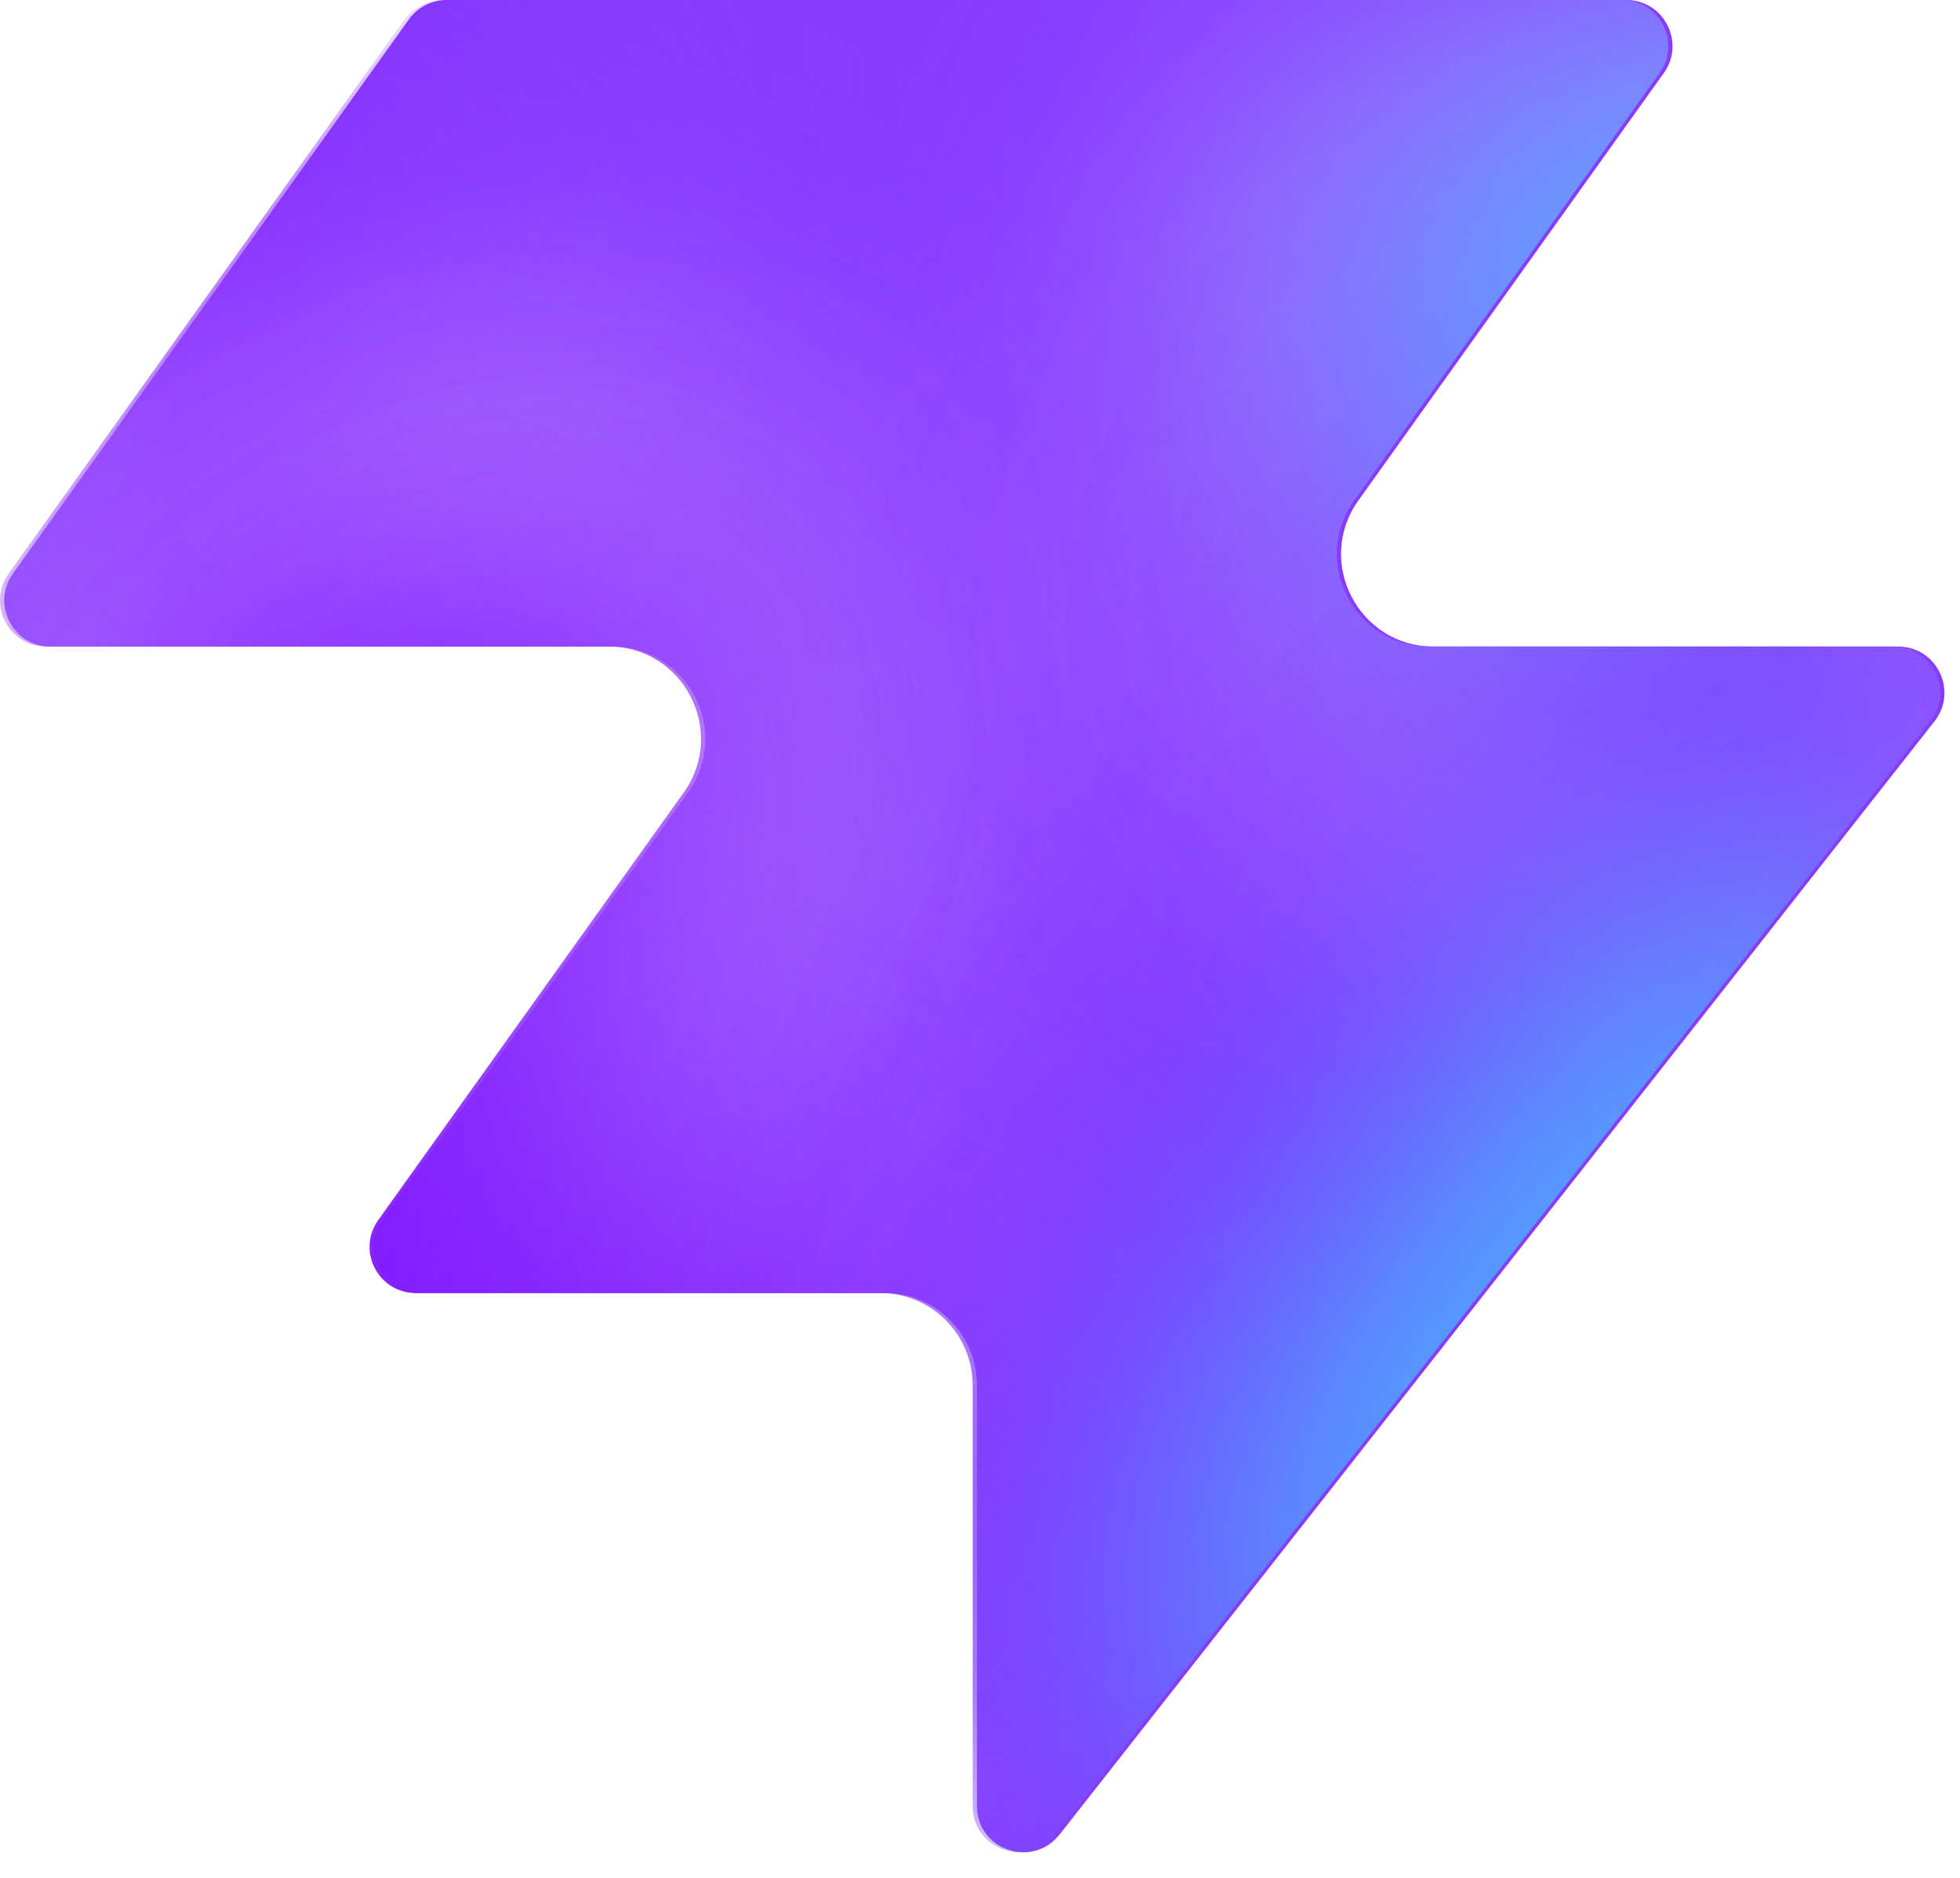
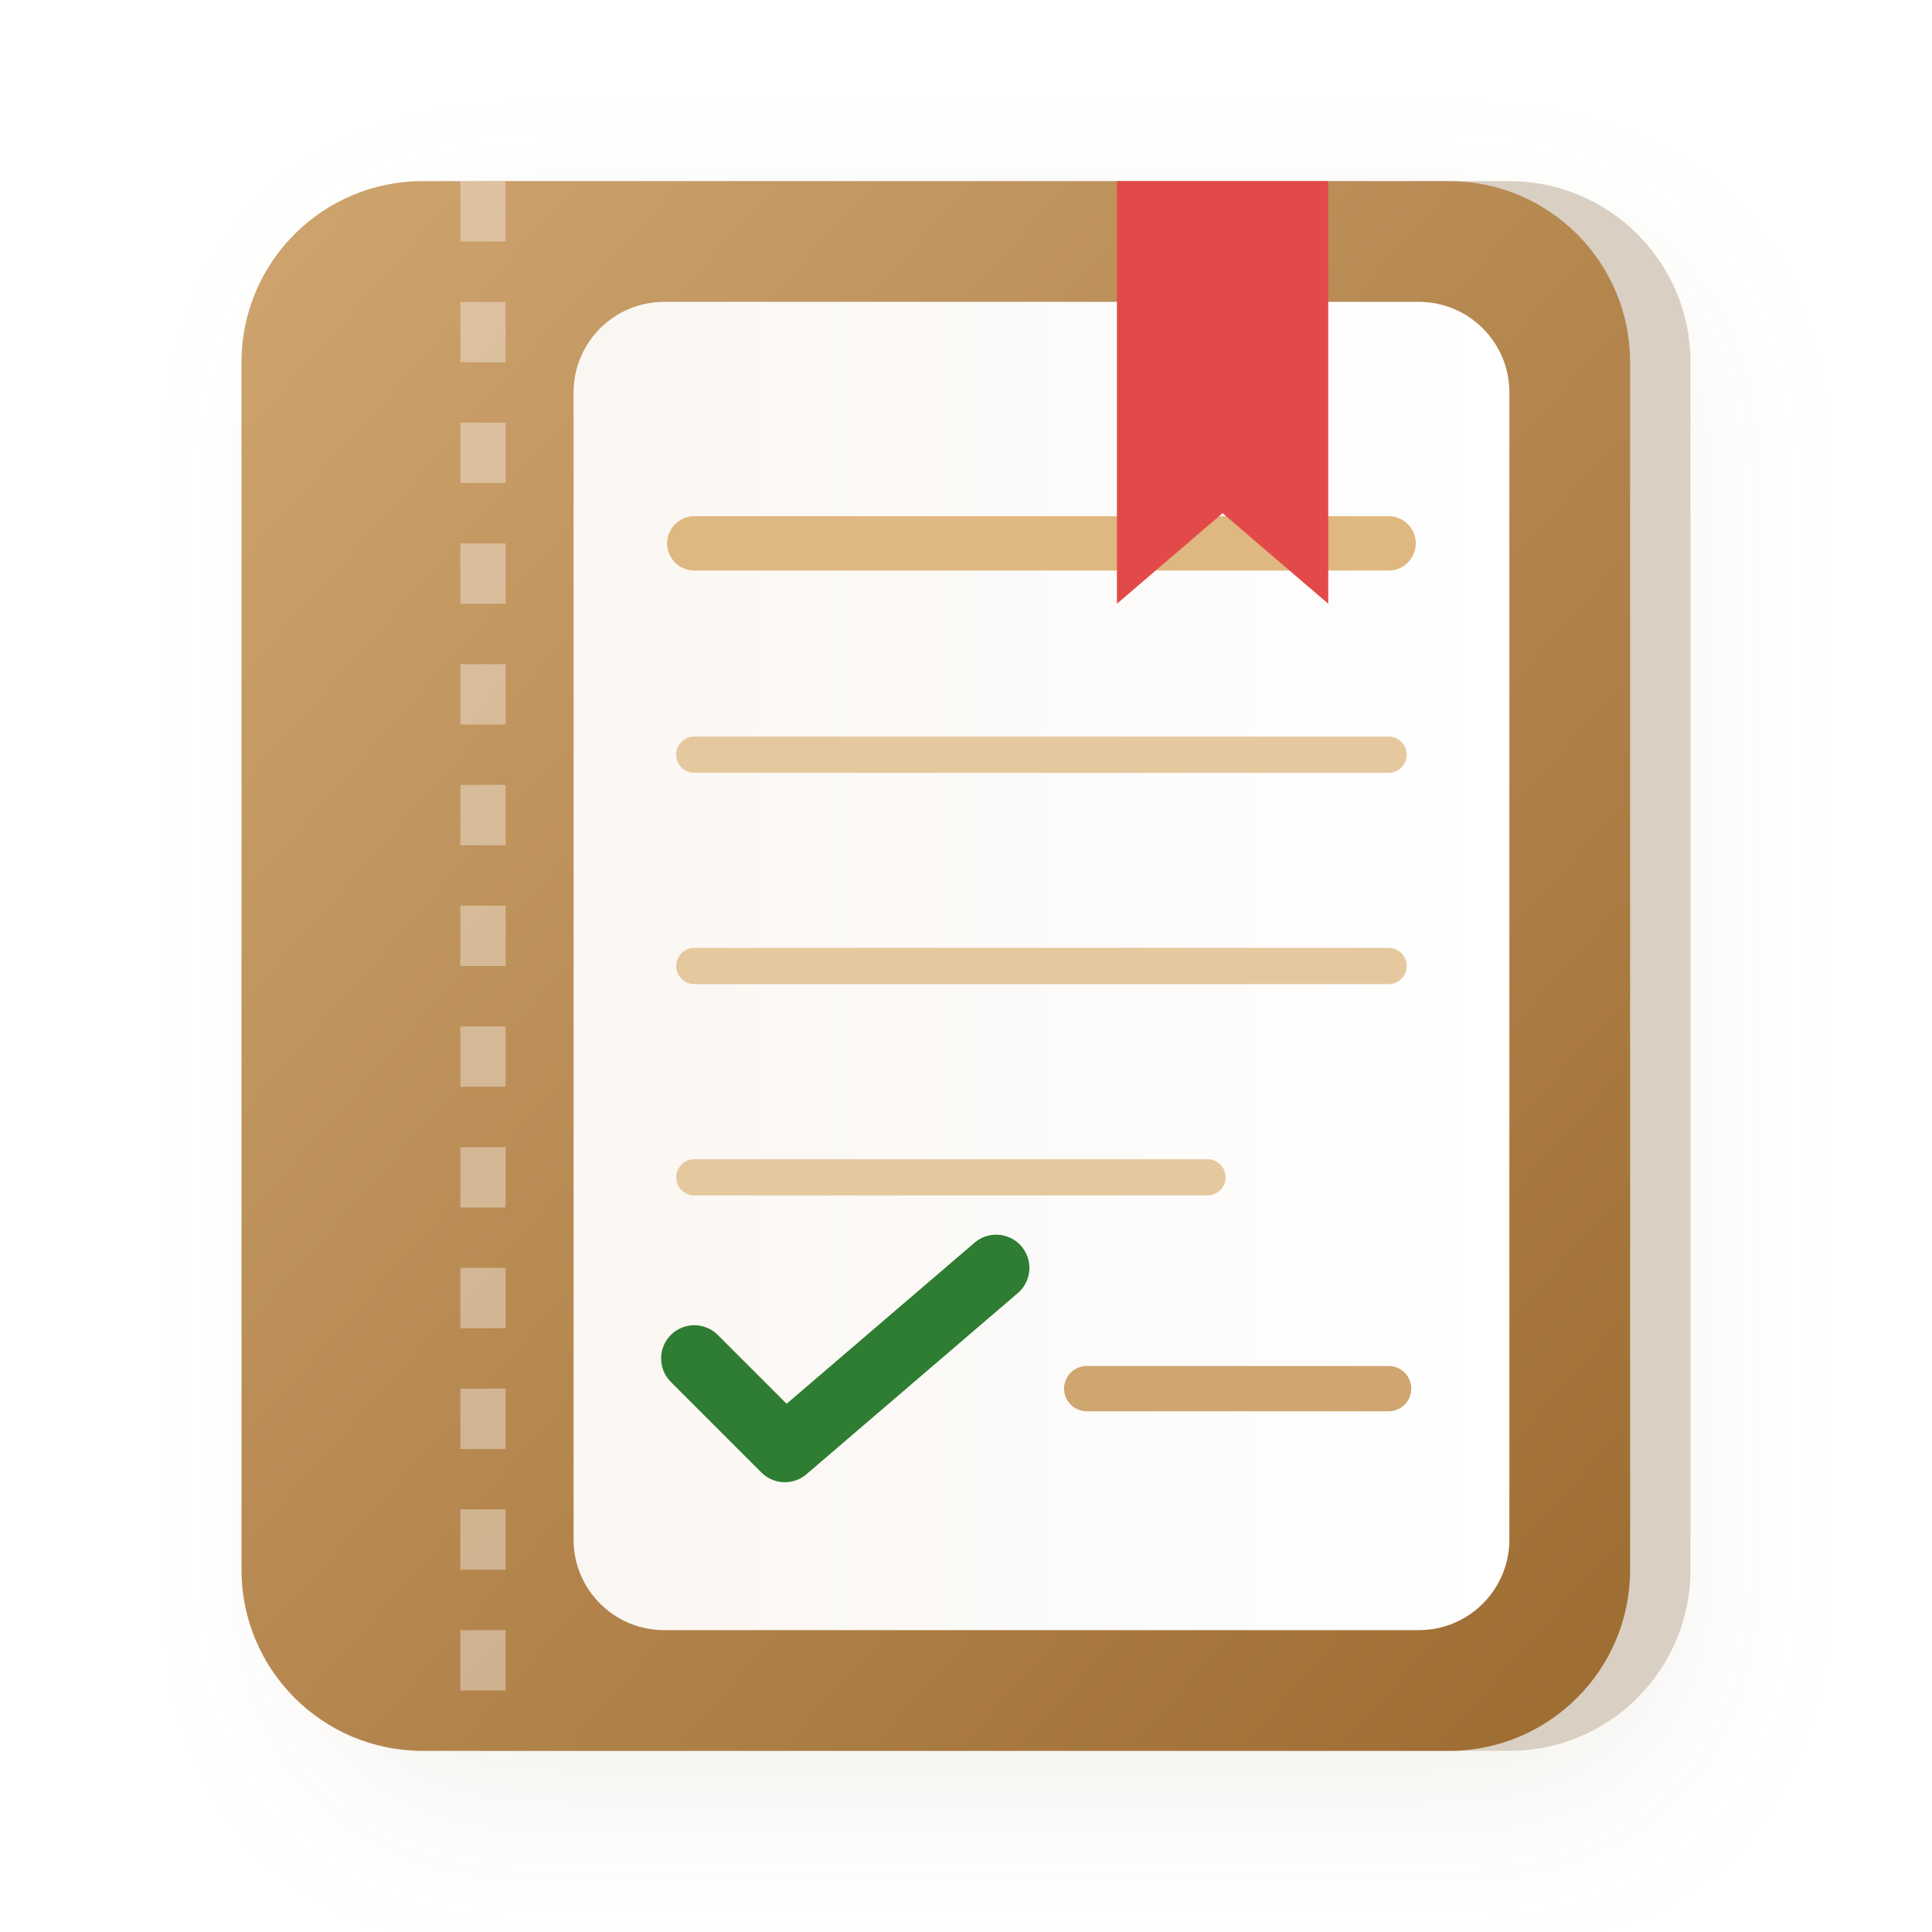
- <svg xmlns="http://www.w3.org/2000/svg" width="48" height="46" fill="none" viewBox="0 0 48 46">
-   <path fill="#863bff" d="M25.946 44.938c-.664.845-2.021.375-2.021-.698V33.937a2.26 2.26 0 0 0-2.262-2.262H10.287c-.92 0-1.456-1.04-.92-1.788l7.48-10.471c1.07-1.497 0-3.578-1.842-3.578H1.237c-.92 0-1.456-1.04-.92-1.788L10.013.474c.214-.297.556-.474.92-.474h28.894c.92 0 1.456 1.04.92 1.788l-7.48 10.471c-1.07 1.498 0 3.579 1.842 3.579h11.377c.943 0 1.473 1.088.89 1.83L25.947 44.94z" style="fill:#863bff;fill:color(display-p3 .525 .23 1);fill-opacity:1" />
-   <mask id="a" width="48" height="46" x="0" y="0" maskUnits="userSpaceOnUse" style="mask-type:alpha">
-     <path fill="#000" d="M25.842 44.938c-.664.844-2.021.375-2.021-.698V33.937a2.26 2.26 0 0 0-2.262-2.262H10.183c-.92 0-1.456-1.04-.92-1.788l7.48-10.471c1.07-1.498 0-3.579-1.842-3.579H1.133c-.92 0-1.456-1.04-.92-1.787L9.91.473c.214-.297.556-.474.92-.474h28.894c.92 0 1.456 1.04.92 1.788l-7.48 10.471c-1.07 1.498 0 3.578 1.842 3.578h11.377c.943 0 1.473 1.088.89 1.832L25.843 44.94z" style="fill:#000;fill-opacity:1" />
-   </mask>
-   <g mask="url(#a)">
-     <g filter="url(#b)">
-       <ellipse cx="5.508" cy="14.704" fill="#ede6ff" rx="5.508" ry="14.704" style="fill:#ede6ff;fill:color(display-p3 .927 .903 1);fill-opacity:1" transform="matrix(.00324 1 1 -.00324 -4.47 31.516)" />
-     </g>
-     <g filter="url(#c)">
-       <ellipse cx="10.399" cy="29.851" fill="#ede6ff" rx="10.399" ry="29.851" style="fill:#ede6ff;fill:color(display-p3 .927 .903 1);fill-opacity:1" transform="matrix(.00324 1 1 -.00324 -39.328 7.883)" />
-     </g>
-     <g filter="url(#d)">
-       <ellipse cx="5.508" cy="30.487" fill="#7e14ff" rx="5.508" ry="30.487" style="fill:#7e14ff;fill:color(display-p3 .492 .077 1);fill-opacity:1" transform="rotate(89.814 -25.913 -14.639)scale(1 -1)" />
-     </g>
-     <g filter="url(#e)">
-       <ellipse cx="5.508" cy="30.599" fill="#7e14ff" rx="5.508" ry="30.599" style="fill:#7e14ff;fill:color(display-p3 .492 .077 1);fill-opacity:1" transform="rotate(89.814 -32.644 -3.334)scale(1 -1)" />
-     </g>
-     <g filter="url(#f)">
-       <ellipse cx="5.508" cy="30.599" fill="#7e14ff" rx="5.508" ry="30.599" style="fill:#7e14ff;fill:color(display-p3 .492 .077 1);fill-opacity:1" transform="matrix(.00324 1 1 -.00324 -34.34 30.47)" />
-     </g>
-     <g filter="url(#g)">
-       <ellipse cx="14.072" cy="22.078" fill="#ede6ff" rx="14.072" ry="22.078" style="fill:#ede6ff;fill:color(display-p3 .927 .903 1);fill-opacity:1" transform="rotate(93.35 24.506 48.493)scale(-1 1)" />
-     </g>
-     <g filter="url(#h)">
-       <ellipse cx="3.47" cy="21.501" fill="#7e14ff" rx="3.47" ry="21.501" style="fill:#7e14ff;fill:color(display-p3 .492 .077 1);fill-opacity:1" transform="rotate(89.009 28.708 47.59)scale(-1 1)" />
-     </g>
-     <g filter="url(#i)">
-       <ellipse cx="3.47" cy="21.501" fill="#7e14ff" rx="3.47" ry="21.501" style="fill:#7e14ff;fill:color(display-p3 .492 .077 1);fill-opacity:1" transform="rotate(89.009 28.708 47.59)scale(-1 1)" />
-     </g>
-     <g filter="url(#j)">
-       <ellipse cx=".387" cy="8.972" fill="#7e14ff" rx="4.407" ry="29.108" style="fill:#7e14ff;fill:color(display-p3 .492 .077 1);fill-opacity:1" transform="rotate(39.51 .387 8.972)" />
-     </g>
-     <g filter="url(#k)">
-       <ellipse cx="47.523" cy="-6.092" fill="#7e14ff" rx="4.407" ry="29.108" style="fill:#7e14ff;fill:color(display-p3 .492 .077 1);fill-opacity:1" transform="rotate(37.892 47.523 -6.092)" />
-     </g>
-     <g filter="url(#l)">
-       <ellipse cx="41.412" cy="6.333" fill="#47bfff" rx="5.971" ry="9.665" style="fill:#47bfff;fill:color(display-p3 .28 .748 1);fill-opacity:1" transform="rotate(37.892 41.412 6.333)" />
-     </g>
-     <g filter="url(#m)">
-       <ellipse cx="-1.879" cy="38.332" fill="#7e14ff" rx="4.407" ry="29.108" style="fill:#7e14ff;fill:color(display-p3 .492 .077 1);fill-opacity:1" transform="rotate(37.892 -1.88 38.332)" />
-     </g>
-     <g filter="url(#n)">
-       <ellipse cx="-1.879" cy="38.332" fill="#7e14ff" rx="4.407" ry="29.108" style="fill:#7e14ff;fill:color(display-p3 .492 .077 1);fill-opacity:1" transform="rotate(37.892 -1.88 38.332)" />
-     </g>
-     <g filter="url(#o)">
-       <ellipse cx="35.651" cy="29.907" fill="#7e14ff" rx="4.407" ry="29.108" style="fill:#7e14ff;fill:color(display-p3 .492 .077 1);fill-opacity:1" transform="rotate(37.892 35.651 29.907)" />
-     </g>
-     <g filter="url(#p)">
-       <ellipse cx="38.418" cy="32.4" fill="#47bfff" rx="5.971" ry="15.297" style="fill:#47bfff;fill:color(display-p3 .28 .748 1);fill-opacity:1" transform="rotate(37.892 38.418 32.4)" />
-     </g>
-   </g>
+ <svg xmlns="http://www.w3.org/2000/svg" viewBox="0 0 64 64" width="64" height="64">
  <defs>
-     <filter id="b" width="60.045" height="41.654" x="-19.77" y="16.149" color-interpolation-filters="sRGB" filterUnits="userSpaceOnUse">
-       <feFlood flood-opacity="0" result="BackgroundImageFix" />
-       <feBlend in="SourceGraphic" in2="BackgroundImageFix" result="shape" />
-       <feGaussianBlur result="effect1_foregroundBlur_2002_17158" stdDeviation="7.659" />
-     </filter>
-     <filter id="c" width="90.34" height="51.437" x="-54.613" y="-7.533" color-interpolation-filters="sRGB" filterUnits="userSpaceOnUse">
-       <feFlood flood-opacity="0" result="BackgroundImageFix" />
-       <feBlend in="SourceGraphic" in2="BackgroundImageFix" result="shape" />
-       <feGaussianBlur result="effect1_foregroundBlur_2002_17158" stdDeviation="7.659" />
-     </filter>
-     <filter id="d" width="79.355" height="29.4" x="-49.64" y="2.03" color-interpolation-filters="sRGB" filterUnits="userSpaceOnUse">
-       <feFlood flood-opacity="0" result="BackgroundImageFix" />
-       <feBlend in="SourceGraphic" in2="BackgroundImageFix" result="shape" />
-       <feGaussianBlur result="effect1_foregroundBlur_2002_17158" stdDeviation="4.596" />
-     </filter>
-     <filter id="e" width="79.579" height="29.4" x="-45.045" y="20.029" color-interpolation-filters="sRGB" filterUnits="userSpaceOnUse">
-       <feFlood flood-opacity="0" result="BackgroundImageFix" />
-       <feBlend in="SourceGraphic" in2="BackgroundImageFix" result="shape" />
-       <feGaussianBlur result="effect1_foregroundBlur_2002_17158" stdDeviation="4.596" />
-     </filter>
-     <filter id="f" width="79.579" height="29.4" x="-43.513" y="21.178" color-interpolation-filters="sRGB" filterUnits="userSpaceOnUse">
-       <feFlood flood-opacity="0" result="BackgroundImageFix" />
-       <feBlend in="SourceGraphic" in2="BackgroundImageFix" result="shape" />
-       <feGaussianBlur result="effect1_foregroundBlur_2002_17158" stdDeviation="4.596" />
-     </filter>
-     <filter id="g" width="74.749" height="58.852" x="15.756" y="-17.901" color-interpolation-filters="sRGB" filterUnits="userSpaceOnUse">
-       <feFlood flood-opacity="0" result="BackgroundImageFix" />
-       <feBlend in="SourceGraphic" in2="BackgroundImageFix" result="shape" />
-       <feGaussianBlur result="effect1_foregroundBlur_2002_17158" stdDeviation="7.659" />
-     </filter>
-     <filter id="h" width="61.377" height="25.362" x="23.548" y="2.284" color-interpolation-filters="sRGB" filterUnits="userSpaceOnUse">
-       <feFlood flood-opacity="0" result="BackgroundImageFix" />
-       <feBlend in="SourceGraphic" in2="BackgroundImageFix" result="shape" />
-       <feGaussianBlur result="effect1_foregroundBlur_2002_17158" stdDeviation="4.596" />
-     </filter>
-     <filter id="i" width="61.377" height="25.362" x="23.548" y="2.284" color-interpolation-filters="sRGB" filterUnits="userSpaceOnUse">
-       <feFlood flood-opacity="0" result="BackgroundImageFix" />
-       <feBlend in="SourceGraphic" in2="BackgroundImageFix" result="shape" />
-       <feGaussianBlur result="effect1_foregroundBlur_2002_17158" stdDeviation="4.596" />
-     </filter>
-     <filter id="j" width="56.045" height="63.649" x="-27.636" y="-22.853" color-interpolation-filters="sRGB" filterUnits="userSpaceOnUse">
-       <feFlood flood-opacity="0" result="BackgroundImageFix" />
-       <feBlend in="SourceGraphic" in2="BackgroundImageFix" result="shape" />
-       <feGaussianBlur result="effect1_foregroundBlur_2002_17158" stdDeviation="4.596" />
-     </filter>
-     <filter id="k" width="54.814" height="64.646" x="20.116" y="-38.415" color-interpolation-filters="sRGB" filterUnits="userSpaceOnUse">
-       <feFlood flood-opacity="0" result="BackgroundImageFix" />
-       <feBlend in="SourceGraphic" in2="BackgroundImageFix" result="shape" />
-       <feGaussianBlur result="effect1_foregroundBlur_2002_17158" stdDeviation="4.596" />
-     </filter>
-     <filter id="l" width="33.541" height="35.313" x="24.641" y="-11.323" color-interpolation-filters="sRGB" filterUnits="userSpaceOnUse">
-       <feFlood flood-opacity="0" result="BackgroundImageFix" />
-       <feBlend in="SourceGraphic" in2="BackgroundImageFix" result="shape" />
-       <feGaussianBlur result="effect1_foregroundBlur_2002_17158" stdDeviation="4.596" />
-     </filter>
-     <filter id="m" width="54.814" height="64.646" x="-29.286" y="6.009" color-interpolation-filters="sRGB" filterUnits="userSpaceOnUse">
-       <feFlood flood-opacity="0" result="BackgroundImageFix" />
-       <feBlend in="SourceGraphic" in2="BackgroundImageFix" result="shape" />
-       <feGaussianBlur result="effect1_foregroundBlur_2002_17158" stdDeviation="4.596" />
-     </filter>
-     <filter id="n" width="54.814" height="64.646" x="-29.286" y="6.009" color-interpolation-filters="sRGB" filterUnits="userSpaceOnUse">
-       <feFlood flood-opacity="0" result="BackgroundImageFix" />
-       <feBlend in="SourceGraphic" in2="BackgroundImageFix" result="shape" />
-       <feGaussianBlur result="effect1_foregroundBlur_2002_17158" stdDeviation="4.596" />
-     </filter>
-     <filter id="o" width="54.814" height="64.646" x="8.244" y="-2.416" color-interpolation-filters="sRGB" filterUnits="userSpaceOnUse">
-       <feFlood flood-opacity="0" result="BackgroundImageFix" />
-       <feBlend in="SourceGraphic" in2="BackgroundImageFix" result="shape" />
-       <feGaussianBlur result="effect1_foregroundBlur_2002_17158" stdDeviation="4.596" />
-     </filter>
-     <filter id="p" width="39.409" height="43.623" x="18.713" y="10.588" color-interpolation-filters="sRGB" filterUnits="userSpaceOnUse">
-       <feFlood flood-opacity="0" result="BackgroundImageFix" />
-       <feBlend in="SourceGraphic" in2="BackgroundImageFix" result="shape" />
-       <feGaussianBlur result="effect1_foregroundBlur_2002_17158" stdDeviation="4.596" />
+     <linearGradient id="coverGrad" x1="0%" y1="0%" x2="100%" y2="100%">
+       <stop offset="0%" stop-color="#CFA570" />
+       <stop offset="100%" stop-color="#9C6B30" />
+     </linearGradient>
+     <linearGradient id="pageGrad" x1="0%" y1="0%" x2="100%" y2="0%">
+       <stop offset="0%" stop-color="#FAF6F2" />
+       <stop offset="100%" stop-color="#FFFFFF" />
+     </linearGradient>
+     <filter id="shadow" x="-10%" y="-10%" width="125%" height="125%">
+       <feDropShadow dx="0" dy="2" stdDeviation="2.5" flood-color="#7F6234" flood-opacity="0.25" />
    </filter>
  </defs>
+   <rect x="10" y="6" width="46" height="52" rx="6" fill="#7F6234" opacity="0.3" filter="url(#shadow)" />
+   <rect x="8" y="6" width="46" height="52" rx="6" fill="url(#coverGrad)" />
+   <line x1="16" y1="6" x2="16" y2="58" stroke="#FAF6F2" stroke-opacity="0.4" stroke-width="1.5" stroke-dasharray="2 2" />
+   <rect x="19" y="10" width="31" height="44" rx="3" fill="url(#pageGrad)" />
+   <line x1="23" y1="18" x2="46" y2="18" stroke="#DFB780" stroke-width="1.8" stroke-linecap="round" />
+   <line x1="23" y1="25" x2="46" y2="25" stroke="#E6C89F" stroke-width="1.2" stroke-linecap="round" />
+   <line x1="23" y1="32" x2="46" y2="32" stroke="#E6C89F" stroke-width="1.2" stroke-linecap="round" />
+   <line x1="23" y1="39" x2="40" y2="39" stroke="#E6C89F" stroke-width="1.2" stroke-linecap="round" />
+   <path d="M37 6 L37 20 L40.5 17 L44 20 L44 6 Z" fill="#E24A4A" />
+   <path d="M23 45 L26 48 L33 42" fill="none" stroke="#2E7D32" stroke-width="2.2" stroke-linecap="round" stroke-linejoin="round" />
+   <line x1="36" y1="46" x2="46" y2="46" stroke="#CFA570" stroke-width="1.5" stroke-linecap="round" />
</svg>
